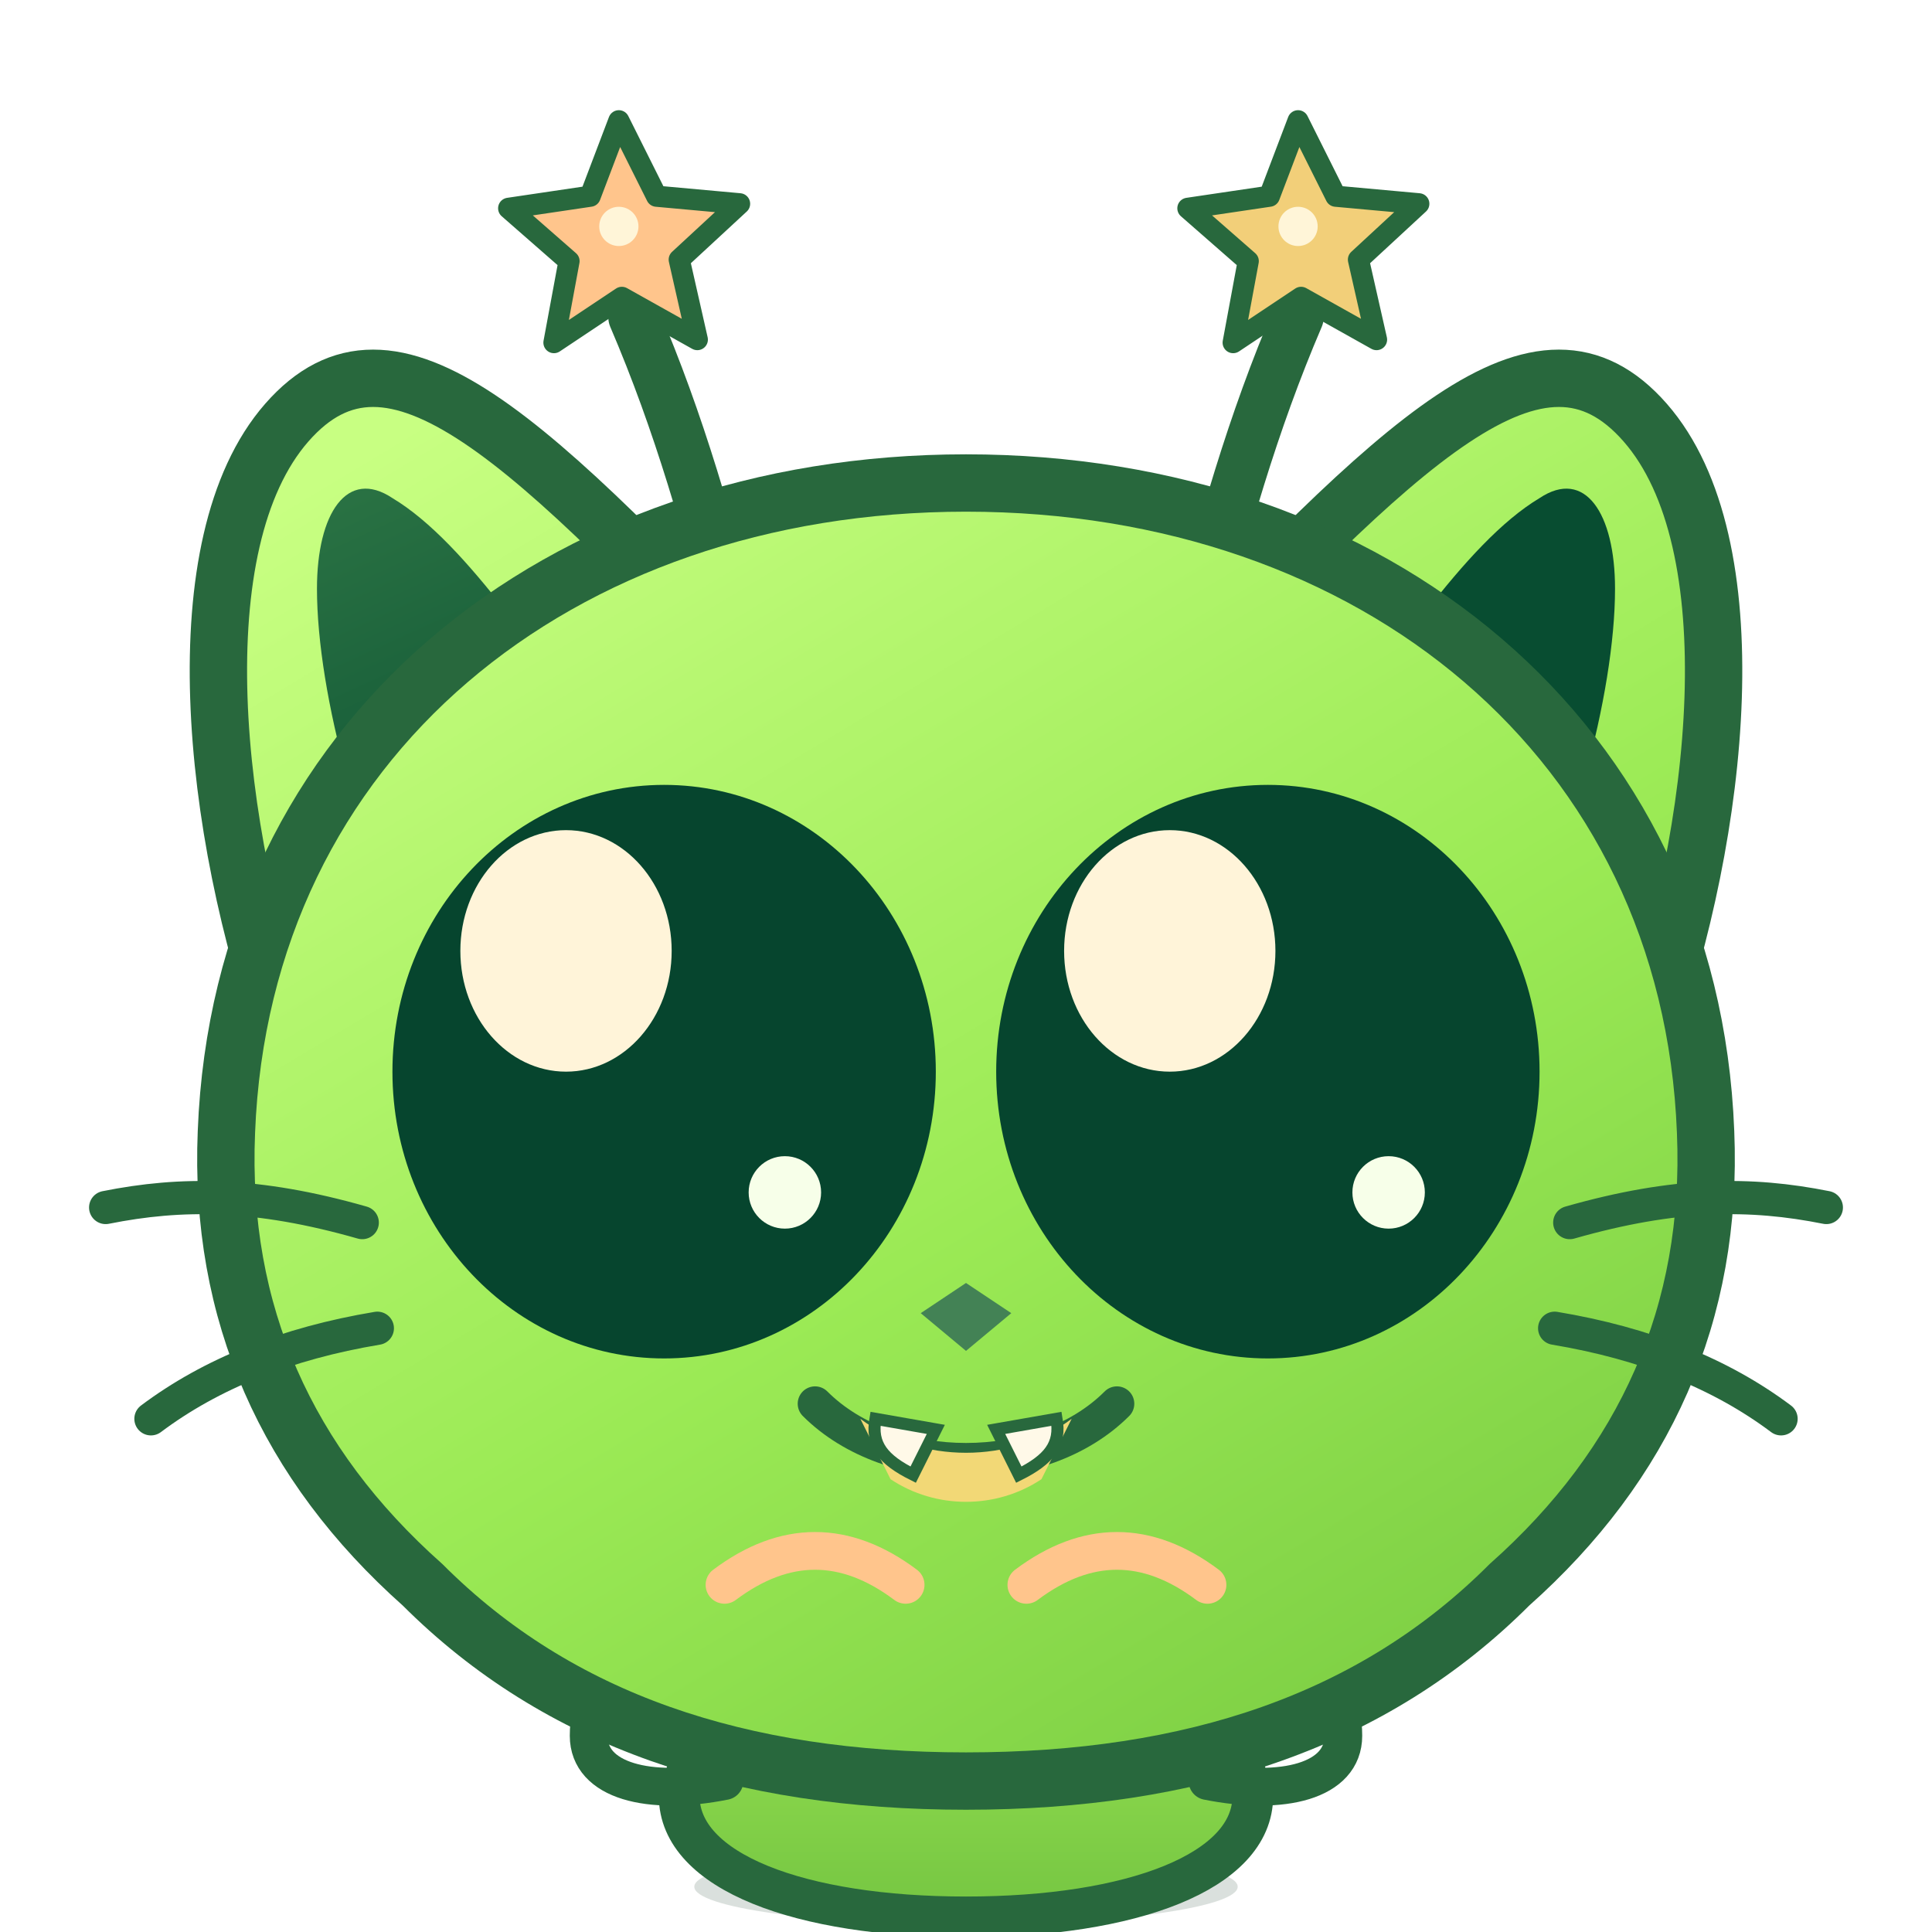
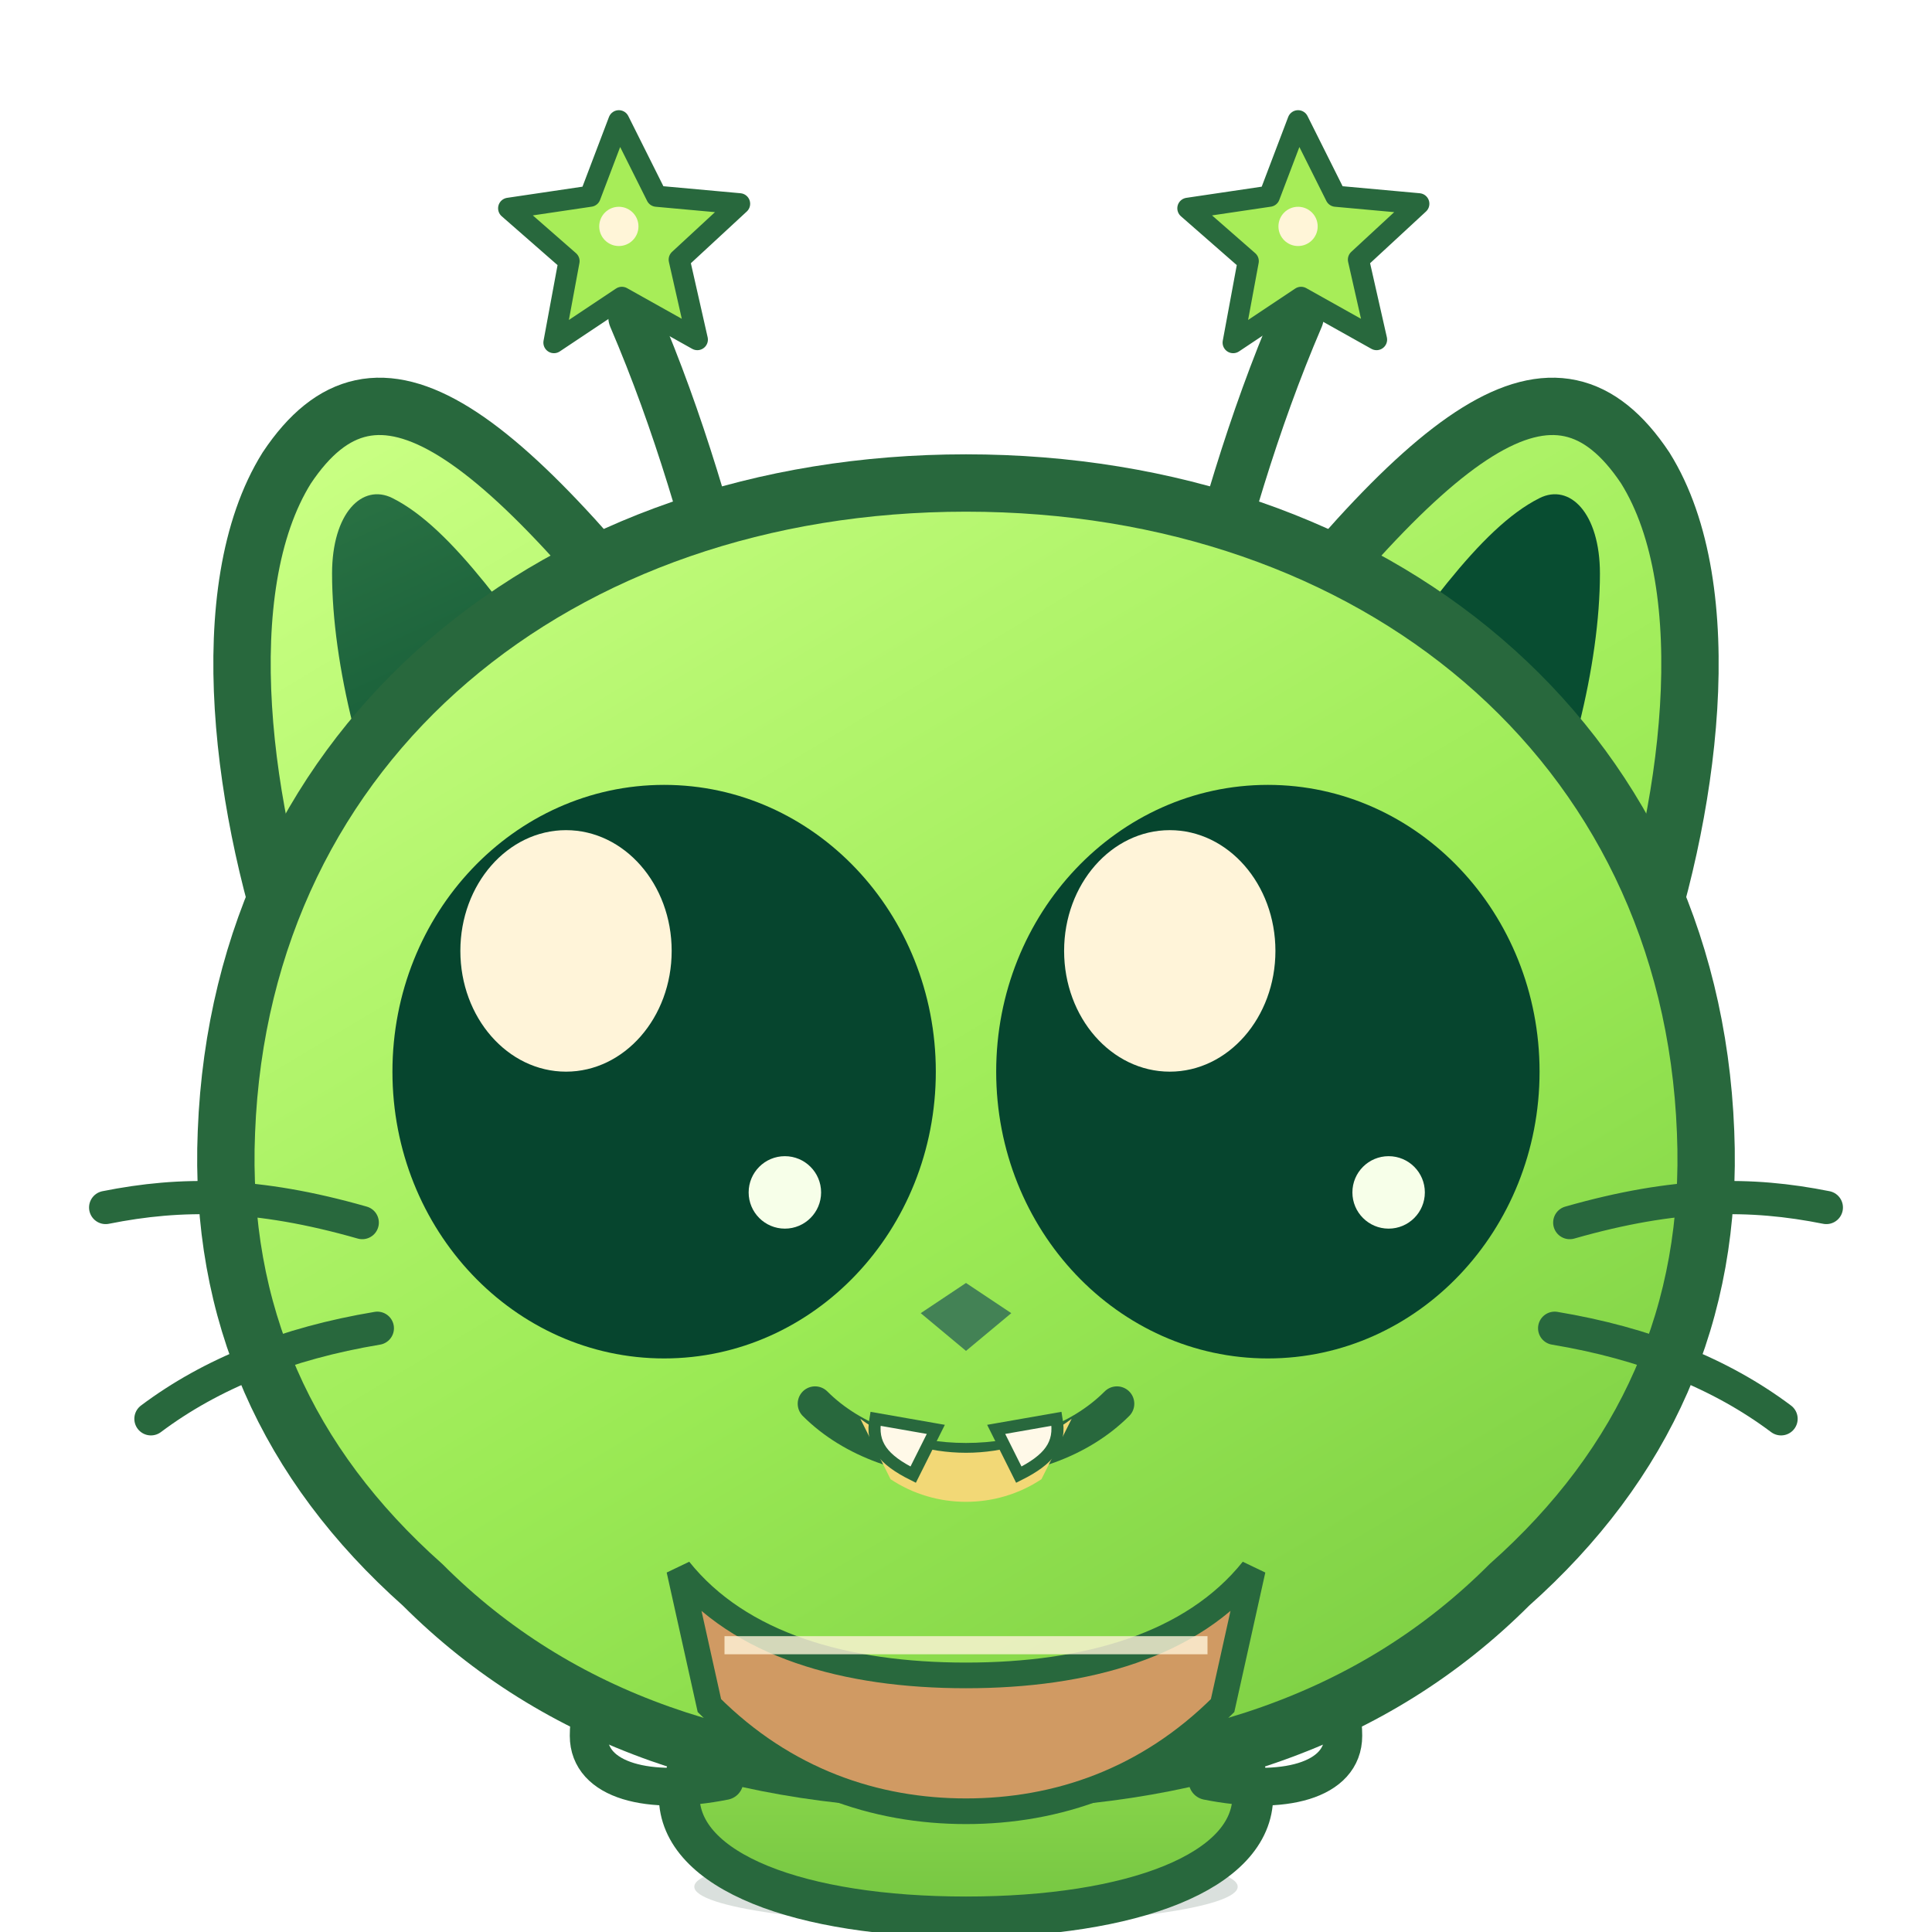
<svg xmlns="http://www.w3.org/2000/svg" viewBox="0 0 128 128" fill="none">
  <defs>
    <linearGradient id="fur" x1="34" y1="24" x2="91" y2="119" gradientUnits="userSpaceOnUse">
      <stop stop-color="#C8FF82" />
      <stop offset=".58" stop-color="#9BEA55" />
      <stop offset="1" stop-color="#7BCD43" />
    </linearGradient>
    <linearGradient id="ear" x1="24" y1="24" x2="41" y2="61" gradientUnits="userSpaceOnUse">
      <stop stop-color="#317A47" />
      <stop offset="1" stop-color="#084D31" />
    </linearGradient>
    <linearGradient id="body" x1="64" y1="102" x2="64" y2="128" gradientUnits="userSpaceOnUse">
      <stop stop-color="#A7EE58" />
      <stop offset="1" stop-color="#73C441" />
    </linearGradient>
  </defs>
  <ellipse cx="64" cy="125" rx="18" ry="2.5" fill="#163A24" opacity=".16" />
  <path d="M49 106c1-9 7-13 15-13s14 4 15 13l4 13c0 5-8 8-19 8s-19-3-19-8z" fill="url(#body)" stroke="#28683D" stroke-width="2.7" />
  <path d="M48 109c-6-1-9 2-9 6 0 3 4 4 9 3m32-9c6-1 9 2 9 6 0 3-4 4-9 3" stroke="#28683D" stroke-width="2.5" stroke-linecap="round" />
-   <path d="M19 69c-5-14-7-33 0-41 7-8 16 1 33 19l-4 27z" fill="url(#fur)" stroke="#28683D" stroke-width="3.8" stroke-linejoin="round" />
-   <path d="M109 69c5-14 7-33 0-41-7-8-16 1-33 19l4 27z" fill="url(#fur)" stroke="#28683D" stroke-width="3.8" stroke-linejoin="round" />
-   <path d="M21 39c0-5 2-8 5-6 5 3 10 11 16 19-6 2-11 6-14 12-4-7-7-18-7-25Zm86 0c0-5-2-8-5-6-5 3-10 11-16 19 6 2 11 6 14 12 4-7 7-18 7-25Z" fill="url(#ear)" />
+   <path d="M20 65c-4-11-6-26-1-34 6-9 14-3 29 17l-5 25z" fill="url(#fur)" stroke="#28683D" stroke-width="3.8" stroke-linejoin="round" />
+   <path d="M108 65c4-11 6-26 1-34-6-9-14-3-29 17l5 25z" fill="url(#fur)" stroke="#28683D" stroke-width="3.8" stroke-linejoin="round" />
+   <path d="M22 38c0-4 2-6 4-5 4 2 8 8 13 15-5 2-9 5-12 10-3-6-5-14-5-20Zm84 0c0-4-2-6-4-5-4 2-8 8-13 15 5 2 9 5 12 10 3-6 5-14 5-20Z" fill="url(#ear)" />
  <path d="M49 43c-2-8-4-15-7-22m37 22c2-8 4-15 7-22" stroke="#28683D" stroke-width="3.4" stroke-linecap="round" />
-   <path d="m41 8 2.5 5 5.5.5-4 3.7 1.2 5.3-5-2.8-4.5 3 1-5.4-4-3.5 5.4-.8Z" fill="#FFC58C" stroke="#28683D" stroke-width="1.4" stroke-linejoin="round" />
-   <path d="m86 8 2.5 5 5.5.5-4 3.7 1.2 5.3-5-2.8-4.5 3 1-5.4-4-3.5 5.4-.8Z" fill="#F2CF79" stroke="#28683D" stroke-width="1.4" stroke-linejoin="round" />
+   <path d="m41 8 2.5 5 5.5.5-4 3.7 1.2 5.3-5-2.8-4.5 3 1-5.4-4-3.5 5.4-.8Z" fill="#A7ED58" stroke="#28683D" stroke-width="1.4" stroke-linejoin="round" />
+   <path d="m86 8 2.5 5 5.5.5-4 3.7 1.2 5.3-5-2.8-4.5 3 1-5.4-4-3.5 5.4-.8Z" fill="#A7ED58" stroke="#28683D" stroke-width="1.4" stroke-linejoin="round" />
  <circle cx="41" cy="15" r="1.3" fill="#FFF5D8" />
  <circle cx="86" cy="15" r="1.3" fill="#FFF5D8" />
  <path d="M64 32c-27 0-48 17-49 43-.5 12 4 22 13 30 9 9 21 13 36 13s27-4 36-13c9-8 13.5-18 13-30-1-26-22-43-49-43Z" fill="url(#fur)" stroke="#28683D" stroke-width="3.8" />
  <path d="M24 81c-7-2-12-2-17-1m18 8c-6 1-11 3-15 6m94-13c7-2 12-2 17-1m-18 8c6 1 11 3 15 6" stroke="#28683D" stroke-width="2.2" stroke-linecap="round" />
  <ellipse cx="44" cy="71" rx="18" ry="19" fill="#06452E" />
  <ellipse cx="84" cy="71" rx="18" ry="19" fill="#06452E" />
  <ellipse cx="37.5" cy="63" rx="7" ry="8" fill="#FFF4D9" />
  <ellipse cx="77.5" cy="63" rx="7" ry="8" fill="#FFF4D9" />
  <circle cx="52" cy="79" r="2.4" fill="#F7FFE9" />
  <circle cx="92" cy="79" r="2.4" fill="#F7FFE9" />
  <path d="m61 87 3-2 3 2-3 2.5z" fill="#438255" />
  <path d="M54 93c5 5 15 5 20 0" stroke="#28683D" stroke-width="2.3" stroke-linecap="round" />
  <path d="M57 94c4 3 10 3 14 0l-2 4c-3 2-7 2-10 0z" fill="#F2D876" />
  <path d="m58 94 4 .7-1.5 3c-2-1-2.8-2-2.5-3.7Zm12 0-4 .7 1.5 3c2-1 2.8-2 2.5-3.7Z" fill="#FFF9E8" stroke="#28683D" stroke-width=".8" />
-   <path d="M48 105c4-3 8-3 12 0m8 0c4-3 8-3 12 0" stroke="#FFC58C" stroke-width="2.5" stroke-linecap="round" />
+   <path d="M45 104c4 5 11 7 19 7s15-2 19-7l-2 9c-5 5-11 7-17 7s-12-2-17-7z" fill="#D09A63" stroke="#28683D" stroke-width="1.7" />
+   <path d="M48 109h32" stroke="#FFF4D9" stroke-width="1.2" opacity=".8" />
</svg>
